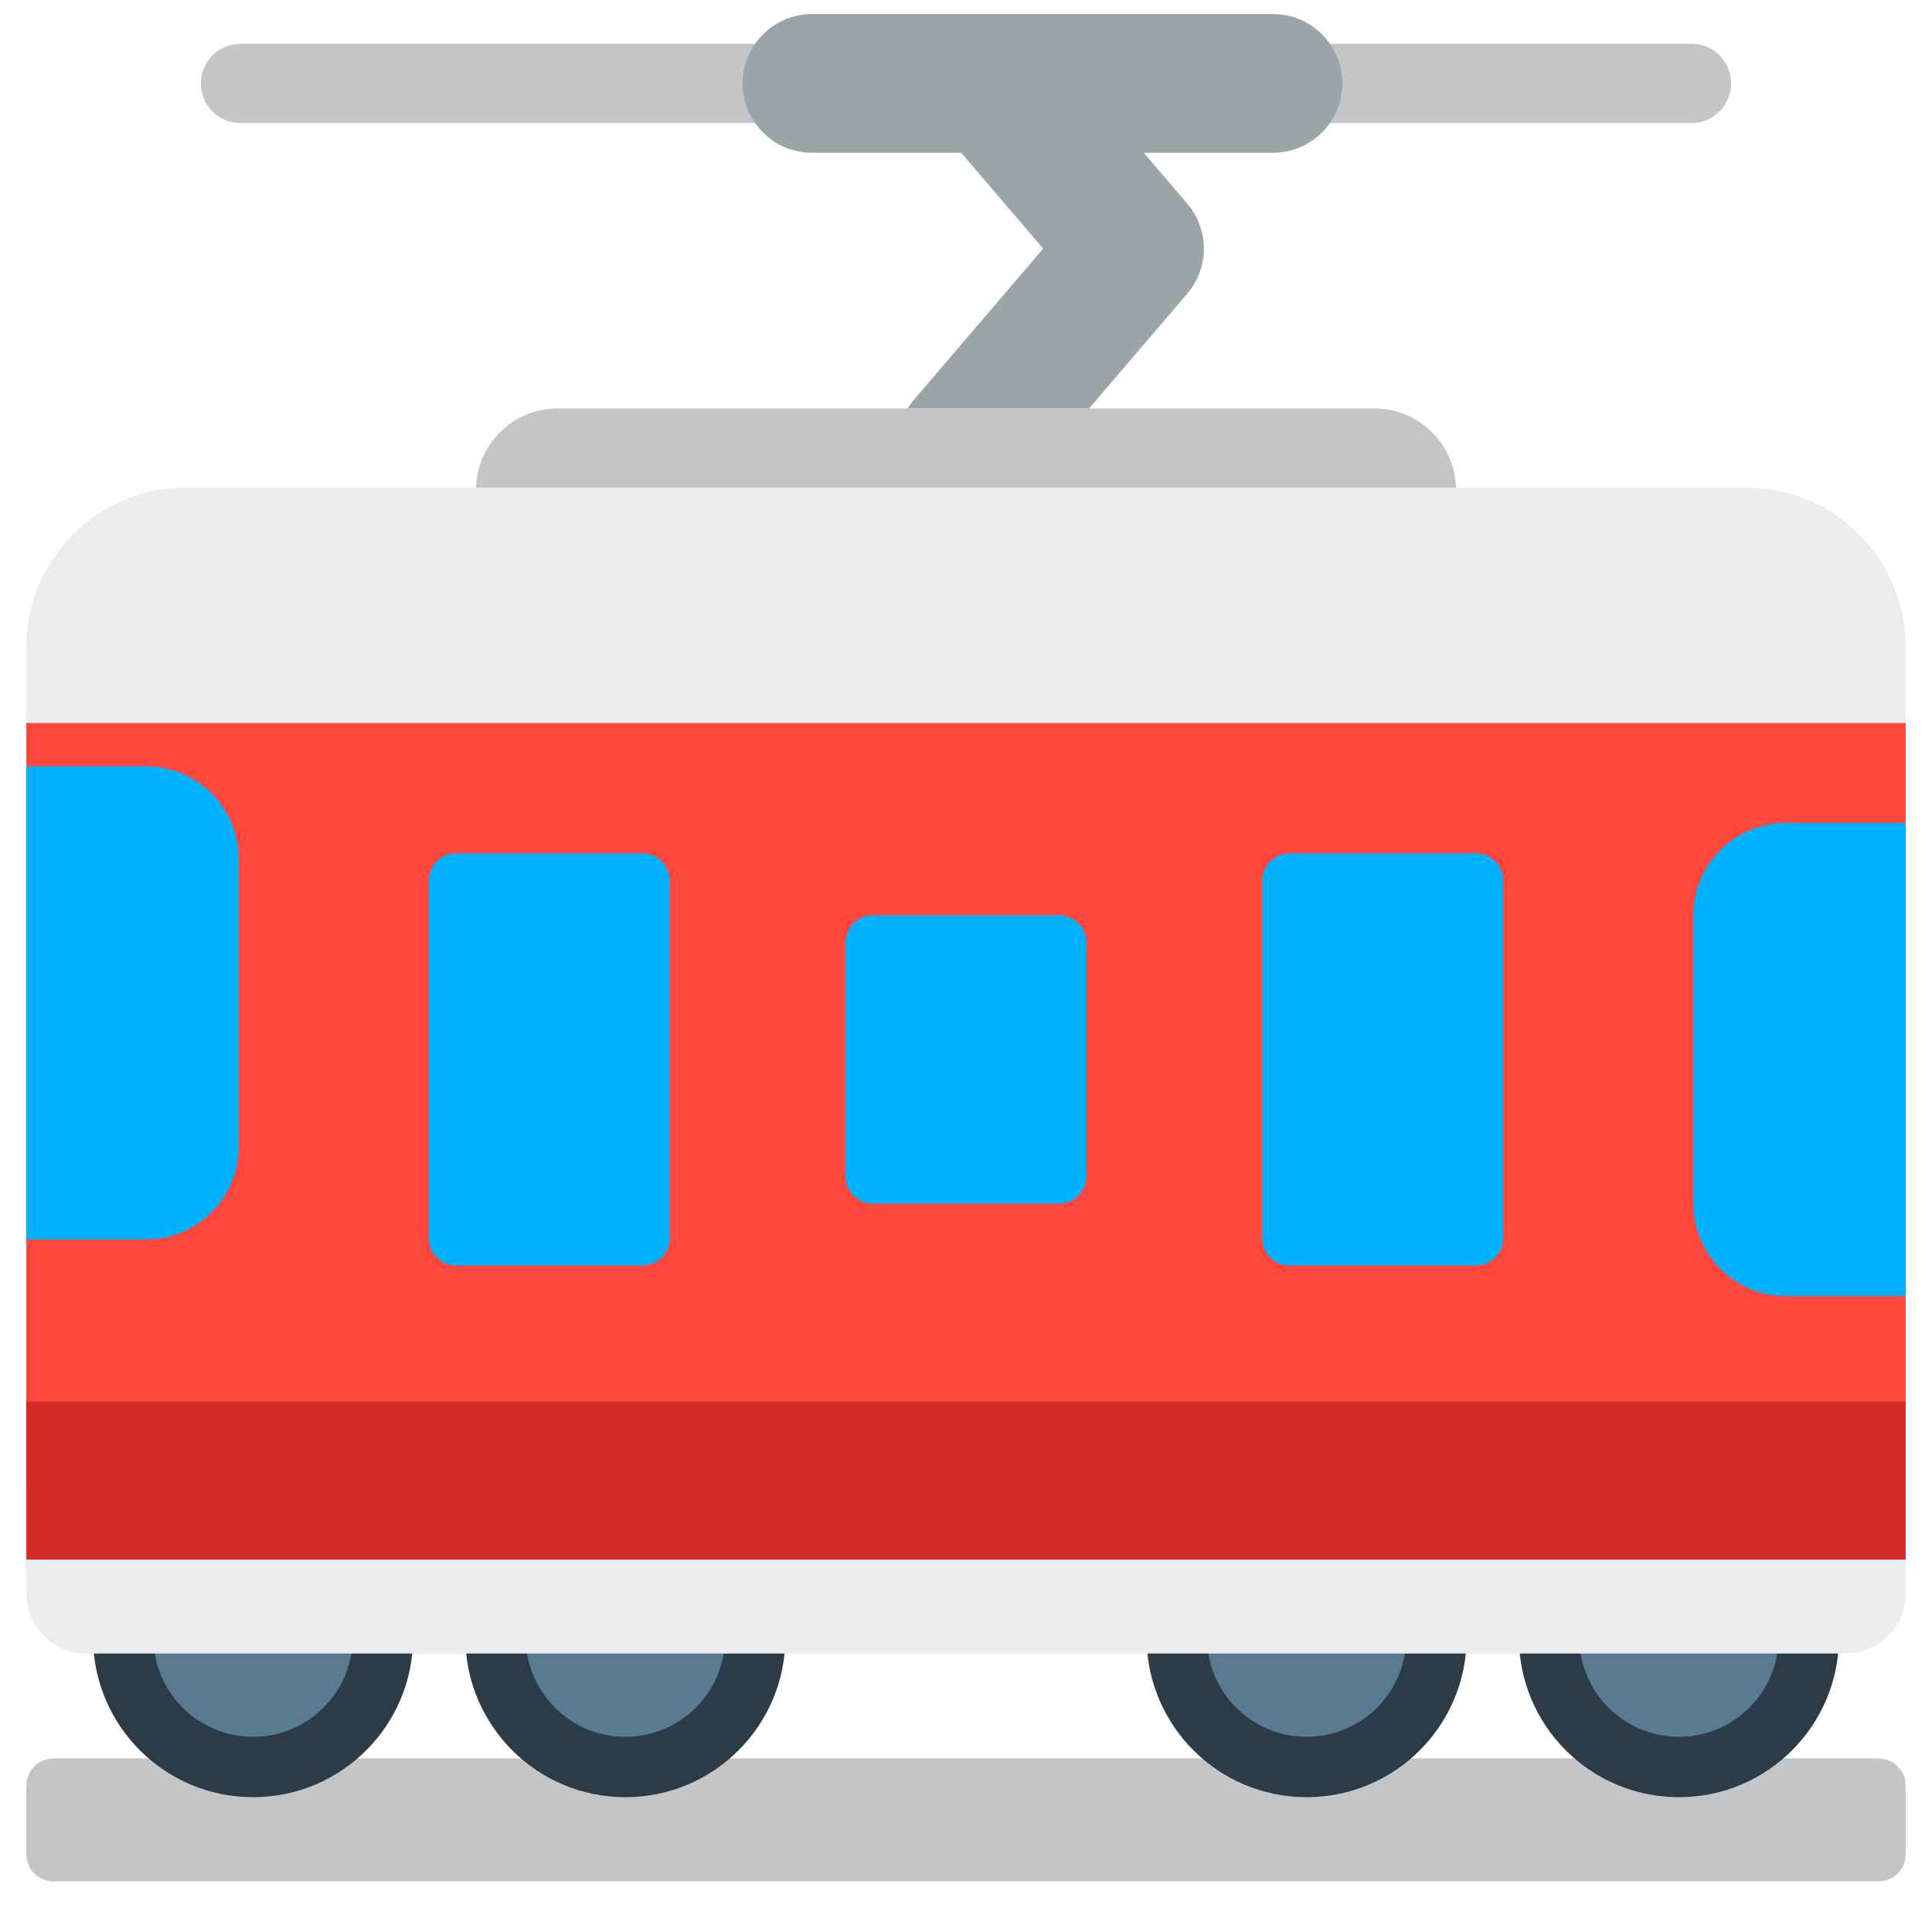
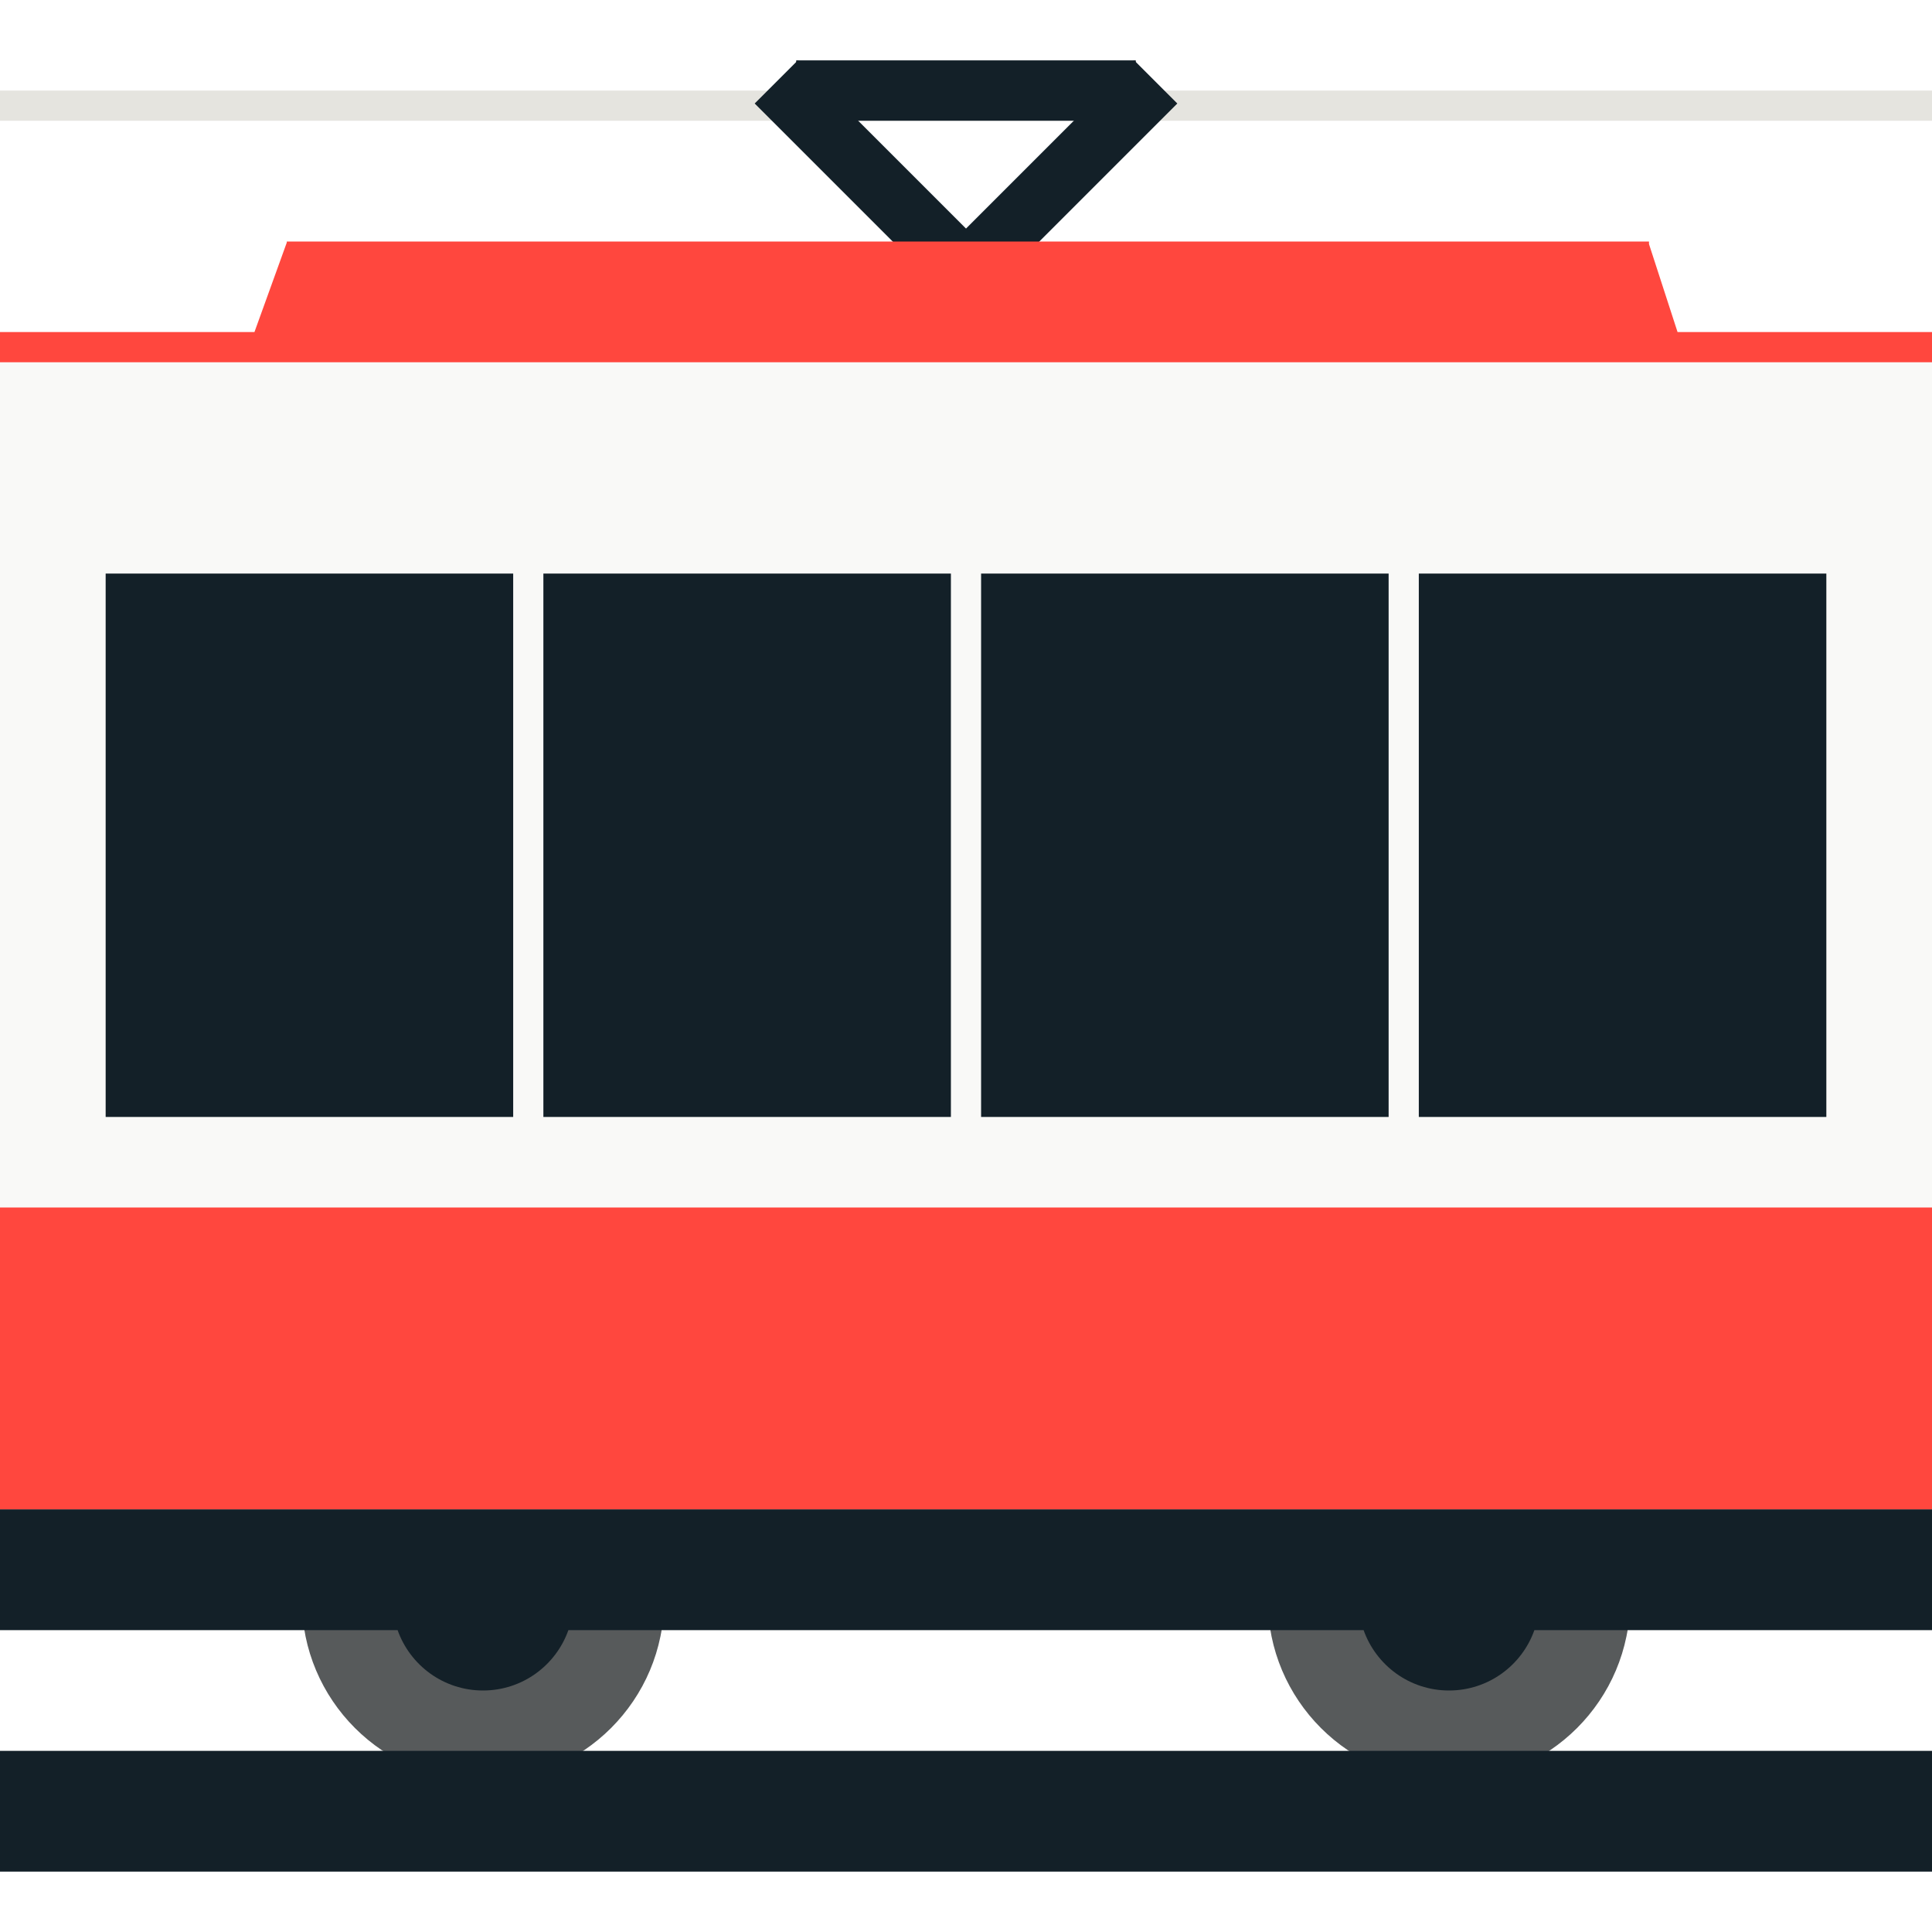
<svg xmlns="http://www.w3.org/2000/svg" version="1.1" x="0px" y="0px" viewBox="0 0 512 512" enable-background="new 0 0 512 512" xml:space="preserve">
  <g id="Layer_2">
-     <path fill="#C4C5C6" d="M497.822,498.579H14.178c-3.976,0-7.2-3.224-7.2-7.2v-18.177c0-3.976,3.224-7.2,7.2-7.2h483.643   c3.976,0,7.2,3.224,7.2,7.2v18.177C505.022,495.355,501.798,498.579,497.822,498.579z M458.766,22.102   c0-5.799-4.701-10.5-10.5-10.5H63.734c-5.799,0-10.5,4.701-10.5,10.5s4.701,10.5,10.5,10.5h384.531   C454.064,32.602,458.766,27.901,458.766,22.102z M385.851,133.735v-3.895c0-11.929-9.671-21.6-21.6-21.6H147.749   c-11.929,0-21.6,9.671-21.6,21.6v3.895c0,11.929,9.671,21.6,21.6,21.6h216.503C376.181,155.335,385.851,145.664,385.851,133.735z" />
+     <path fill="#575A5B" d="M176,424c0,26.51-21.49,48-48,48s-48-21.49-48-48 M336,424c0,26.51,21.49,48,48,48s48-21.49,48-48" />
  </g>
  <g id="Layer_3">
-     <path fill="#9BA5A8" d="M340.96,40.128c0.109-0.022,0.215-0.048,0.323-0.071c0.456-0.099,0.906-0.214,1.349-0.347   c0.092-0.027,0.185-0.05,0.276-0.079c0.473-0.15,0.936-0.323,1.392-0.509c0.149-0.061,0.297-0.124,0.445-0.188   c0.432-0.19,0.858-0.391,1.272-0.613c0.141-0.076,0.277-0.16,0.416-0.239c0.301-0.171,0.596-0.351,0.886-0.538   c0.166-0.107,0.332-0.211,0.494-0.324c0.347-0.241,0.685-0.495,1.014-0.758c0.182-0.146,0.359-0.296,0.535-0.449   c0.209-0.181,0.412-0.367,0.613-0.557c0.266-0.251,0.522-0.509,0.773-0.775c0.169-0.18,0.337-0.362,0.498-0.549   c0.172-0.199,0.342-0.398,0.506-0.604c0.239-0.3,0.469-0.607,0.689-0.922c2.08-2.979,3.309-6.596,3.309-10.504   s-1.229-7.525-3.309-10.504c-0.22-0.315-0.451-0.621-0.689-0.922c-0.164-0.206-0.334-0.406-0.506-0.604   c-0.162-0.187-0.329-0.368-0.498-0.549c-0.25-0.266-0.507-0.524-0.773-0.775c-0.201-0.19-0.404-0.376-0.613-0.557   c-0.176-0.152-0.353-0.303-0.535-0.449c-0.329-0.264-0.667-0.517-1.014-0.758c-0.162-0.112-0.328-0.217-0.494-0.324   c-0.29-0.188-0.585-0.367-0.886-0.538c-0.139-0.079-0.275-0.163-0.416-0.239c-0.414-0.222-0.84-0.423-1.272-0.613   c-0.147-0.065-0.295-0.128-0.445-0.188c-0.456-0.186-0.918-0.359-1.392-0.509c-0.091-0.029-0.184-0.052-0.276-0.079   c-0.443-0.133-0.893-0.247-1.349-0.347c-0.108-0.023-0.214-0.05-0.323-0.071c-0.515-0.102-1.038-0.181-1.567-0.239   c-0.115-0.013-0.23-0.022-0.345-0.032c-0.554-0.05-1.113-0.085-1.681-0.085H215.177c-0.568,0-1.126,0.034-1.681,0.085   c-0.115,0.01-0.231,0.02-0.345,0.032c-0.529,0.058-1.052,0.137-1.567,0.239c-0.109,0.022-0.215,0.048-0.323,0.072   c-0.456,0.099-0.906,0.214-1.349,0.347c-0.092,0.027-0.185,0.05-0.276,0.079c-0.473,0.15-0.936,0.323-1.392,0.509   c-0.149,0.061-0.297,0.124-0.445,0.188c-0.432,0.19-0.858,0.391-1.272,0.613c-0.141,0.076-0.277,0.16-0.416,0.239   c-0.3,0.171-0.596,0.35-0.885,0.538c-0.166,0.107-0.333,0.212-0.495,0.324c-0.347,0.241-0.684,0.494-1.013,0.758   c-0.182,0.146-0.359,0.297-0.535,0.449c-0.209,0.18-0.412,0.367-0.612,0.556c-0.266,0.251-0.523,0.509-0.773,0.776   c-0.169,0.18-0.337,0.362-0.499,0.549c-0.172,0.198-0.342,0.398-0.505,0.603c-0.239,0.301-0.47,0.608-0.691,0.924   c-2.079,2.978-3.307,6.595-3.307,10.502s1.228,7.524,3.307,10.502c0.22,0.316,0.452,0.623,0.691,0.924   c0.164,0.206,0.333,0.405,0.505,0.603c0.162,0.187,0.329,0.369,0.499,0.549c0.25,0.266,0.507,0.525,0.773,0.776   c0.2,0.19,0.403,0.376,0.612,0.556c0.176,0.152,0.353,0.303,0.535,0.449c0.329,0.264,0.666,0.517,1.013,0.758   c0.162,0.112,0.329,0.217,0.495,0.324c0.29,0.187,0.585,0.367,0.885,0.538c0.139,0.079,0.275,0.163,0.416,0.239   c0.414,0.222,0.84,0.423,1.272,0.613c0.147,0.065,0.295,0.128,0.445,0.188c0.456,0.186,0.918,0.359,1.392,0.509   c0.091,0.029,0.184,0.052,0.276,0.079c0.443,0.133,0.892,0.247,1.349,0.347c0.108,0.023,0.215,0.05,0.323,0.072   c0.515,0.102,1.038,0.181,1.567,0.239c0.115,0.013,0.23,0.022,0.345,0.032c0.554,0.05,1.113,0.085,1.681,0.085h39.552l21.73,25.409   l-34.43,40.256c-0.57,0.667-1.064,1.372-1.523,2.091h48.111l26-30.4c5.883-6.879,5.883-17.017,0-23.896l-11.512-13.461h34.26   c0.568,0,1.126-0.034,1.681-0.085c0.115-0.01,0.231-0.02,0.345-0.032C339.922,40.309,340.445,40.23,340.96,40.128z" />
+     <rect y="24" fill="#E5E4DF" width="512" height="8" />
  </g>
  <g id="Layer_4">
-     <path fill="#2B3B47" d="M109.475,433.859c0,23.423-18.988,42.411-42.411,42.411s-42.411-18.988-42.411-42.411   c0-23.423,18.988-42.411,42.411-42.411S109.475,410.436,109.475,433.859z M165.733,391.448c-23.423,0-42.411,18.988-42.411,42.411   c0,23.423,18.988,42.411,42.411,42.411s42.411-18.988,42.411-42.411C208.144,410.436,189.156,391.448,165.733,391.448z    M346.267,391.448c-23.423,0-42.411,18.988-42.411,42.411c0,23.423,18.988,42.411,42.411,42.411   c23.423,0,42.411-18.988,42.411-42.411C388.677,410.436,369.689,391.448,346.267,391.448z M444.935,391.448   c-23.423,0-42.411,18.988-42.411,42.411c0,23.423,18.988,42.411,42.411,42.411c23.423,0,42.411-18.988,42.411-42.411   C487.346,410.436,468.358,391.448,444.935,391.448z" />
+     <rect x="191.513" y="47.919" transform="matrix(0.7071 0.7071 -0.7071 0.7071 109.8923 -153.3036)" fill="#132028" width="96.975" height="16.162" />
  </g>
  <g id="Layer_5">
-     <path fill="#597B91" d="M93.48,433.859c0,14.589-11.827,26.415-26.415,26.415s-26.415-11.827-26.415-26.415   c0-14.589,11.827-26.415,26.415-26.415S93.48,419.27,93.48,433.859z M165.733,407.444c-14.589,0-26.415,11.827-26.415,26.415   c0,14.589,11.827,26.415,26.415,26.415s26.415-11.827,26.415-26.415C192.149,419.27,180.322,407.444,165.733,407.444z    M346.267,407.444c-14.589,0-26.415,11.827-26.415,26.415c0,14.589,11.827,26.415,26.415,26.415   c14.589,0,26.415-11.827,26.415-26.415C372.682,419.27,360.855,407.444,346.267,407.444z M444.935,407.444   c-14.589,0-26.415,11.827-26.415,26.415c0,14.589,11.827,26.415,26.415,26.415c14.589,0,26.415-11.827,26.415-26.415   C471.351,419.27,459.524,407.444,444.935,407.444z" />
+     <rect x="211" y="16" fill="#132028" width="90" height="16" />
  </g>
  <g id="Layer_6">
-     <path fill="#EBECED" d="M489.137,438.203H22.863c-8.773,0-15.885-7.112-15.885-15.885V171.522c0-23.364,18.94-42.304,42.304-42.304   h413.436c23.364,0,42.304,18.94,42.304,42.304v250.796C505.022,431.091,497.91,438.203,489.137,438.203z" />
+     <rect x="223.513" y="47.919" transform="matrix(-0.7071 0.7071 -0.7071 -0.7071 503.931 -96.7351)" fill="#132028" width="96.975" height="16.162" />
  </g>
  <g id="Layer_7">
-     <rect x="6.978" y="191.594" fill="#FF473E" width="498.043" height="200.779" />
+     <polygon fill="#FF473E" points="444.569,88 437,64.678 437,64 436.336,64 76,64 76,64.277 67.431,88 0,88 0,400 512,400 512,88     " />
  </g>
  <g id="Layer_8">
-     <rect x="6.978" y="371.429" fill="#D32A2A" width="498.043" height="41.887" />
+     <rect y="96" fill="#F9F9F7" width="512" height="224" />
  </g>
  <g id="Layer_9">
-     <path fill="#00B1FF" d="M38.706,328.473H6.978V203.079h31.728c13.552,0,24.538,10.986,24.538,24.538v76.318   C63.245,317.487,52.258,328.473,38.706,328.473z M177.478,328.167v-94.782c0-3.976-3.224-7.2-7.2-7.2h-49.445   c-3.976,0-7.2,3.224-7.2,7.2v94.782c0,3.976,3.224,7.2,7.2,7.2h49.445C174.255,335.367,177.478,332.144,177.478,328.167z    M287.922,311.759v-61.965c0-3.976-3.224-7.2-7.2-7.2h-49.445c-3.976,0-7.2,3.224-7.2,7.2v61.965c0,3.976,3.224,7.2,7.2,7.2h49.445   C284.699,318.959,287.922,315.735,287.922,311.759z M398.367,328.167v-94.782c0-3.976-3.224-7.2-7.2-7.2h-49.445   c-3.976,0-7.2,3.224-7.2,7.2v94.782c0,3.976,3.224,7.2,7.2,7.2h49.445C395.143,335.367,398.367,332.144,398.367,328.167z    M448.755,242.617v76.318c0,13.552,10.986,24.538,24.538,24.538h31.728V218.079h-31.728   C459.742,218.079,448.755,229.065,448.755,242.617z" />
+     <path fill="#132028" d="M512,496H0v-32h512V496z M512,400H0v32h105.371c3.295,9.32,12.18,16,22.629,16s19.334-6.68,22.629-16   h210.742c3.295,9.32,12.18,16,22.629,16s19.334-6.68,22.629-16H512V400z M368,152H260v144h108V152z M376,152v144h108V152H376z    M136,152H28v144h108V152z M144,152v144h108V152H144z" />
  </g>
</svg>
